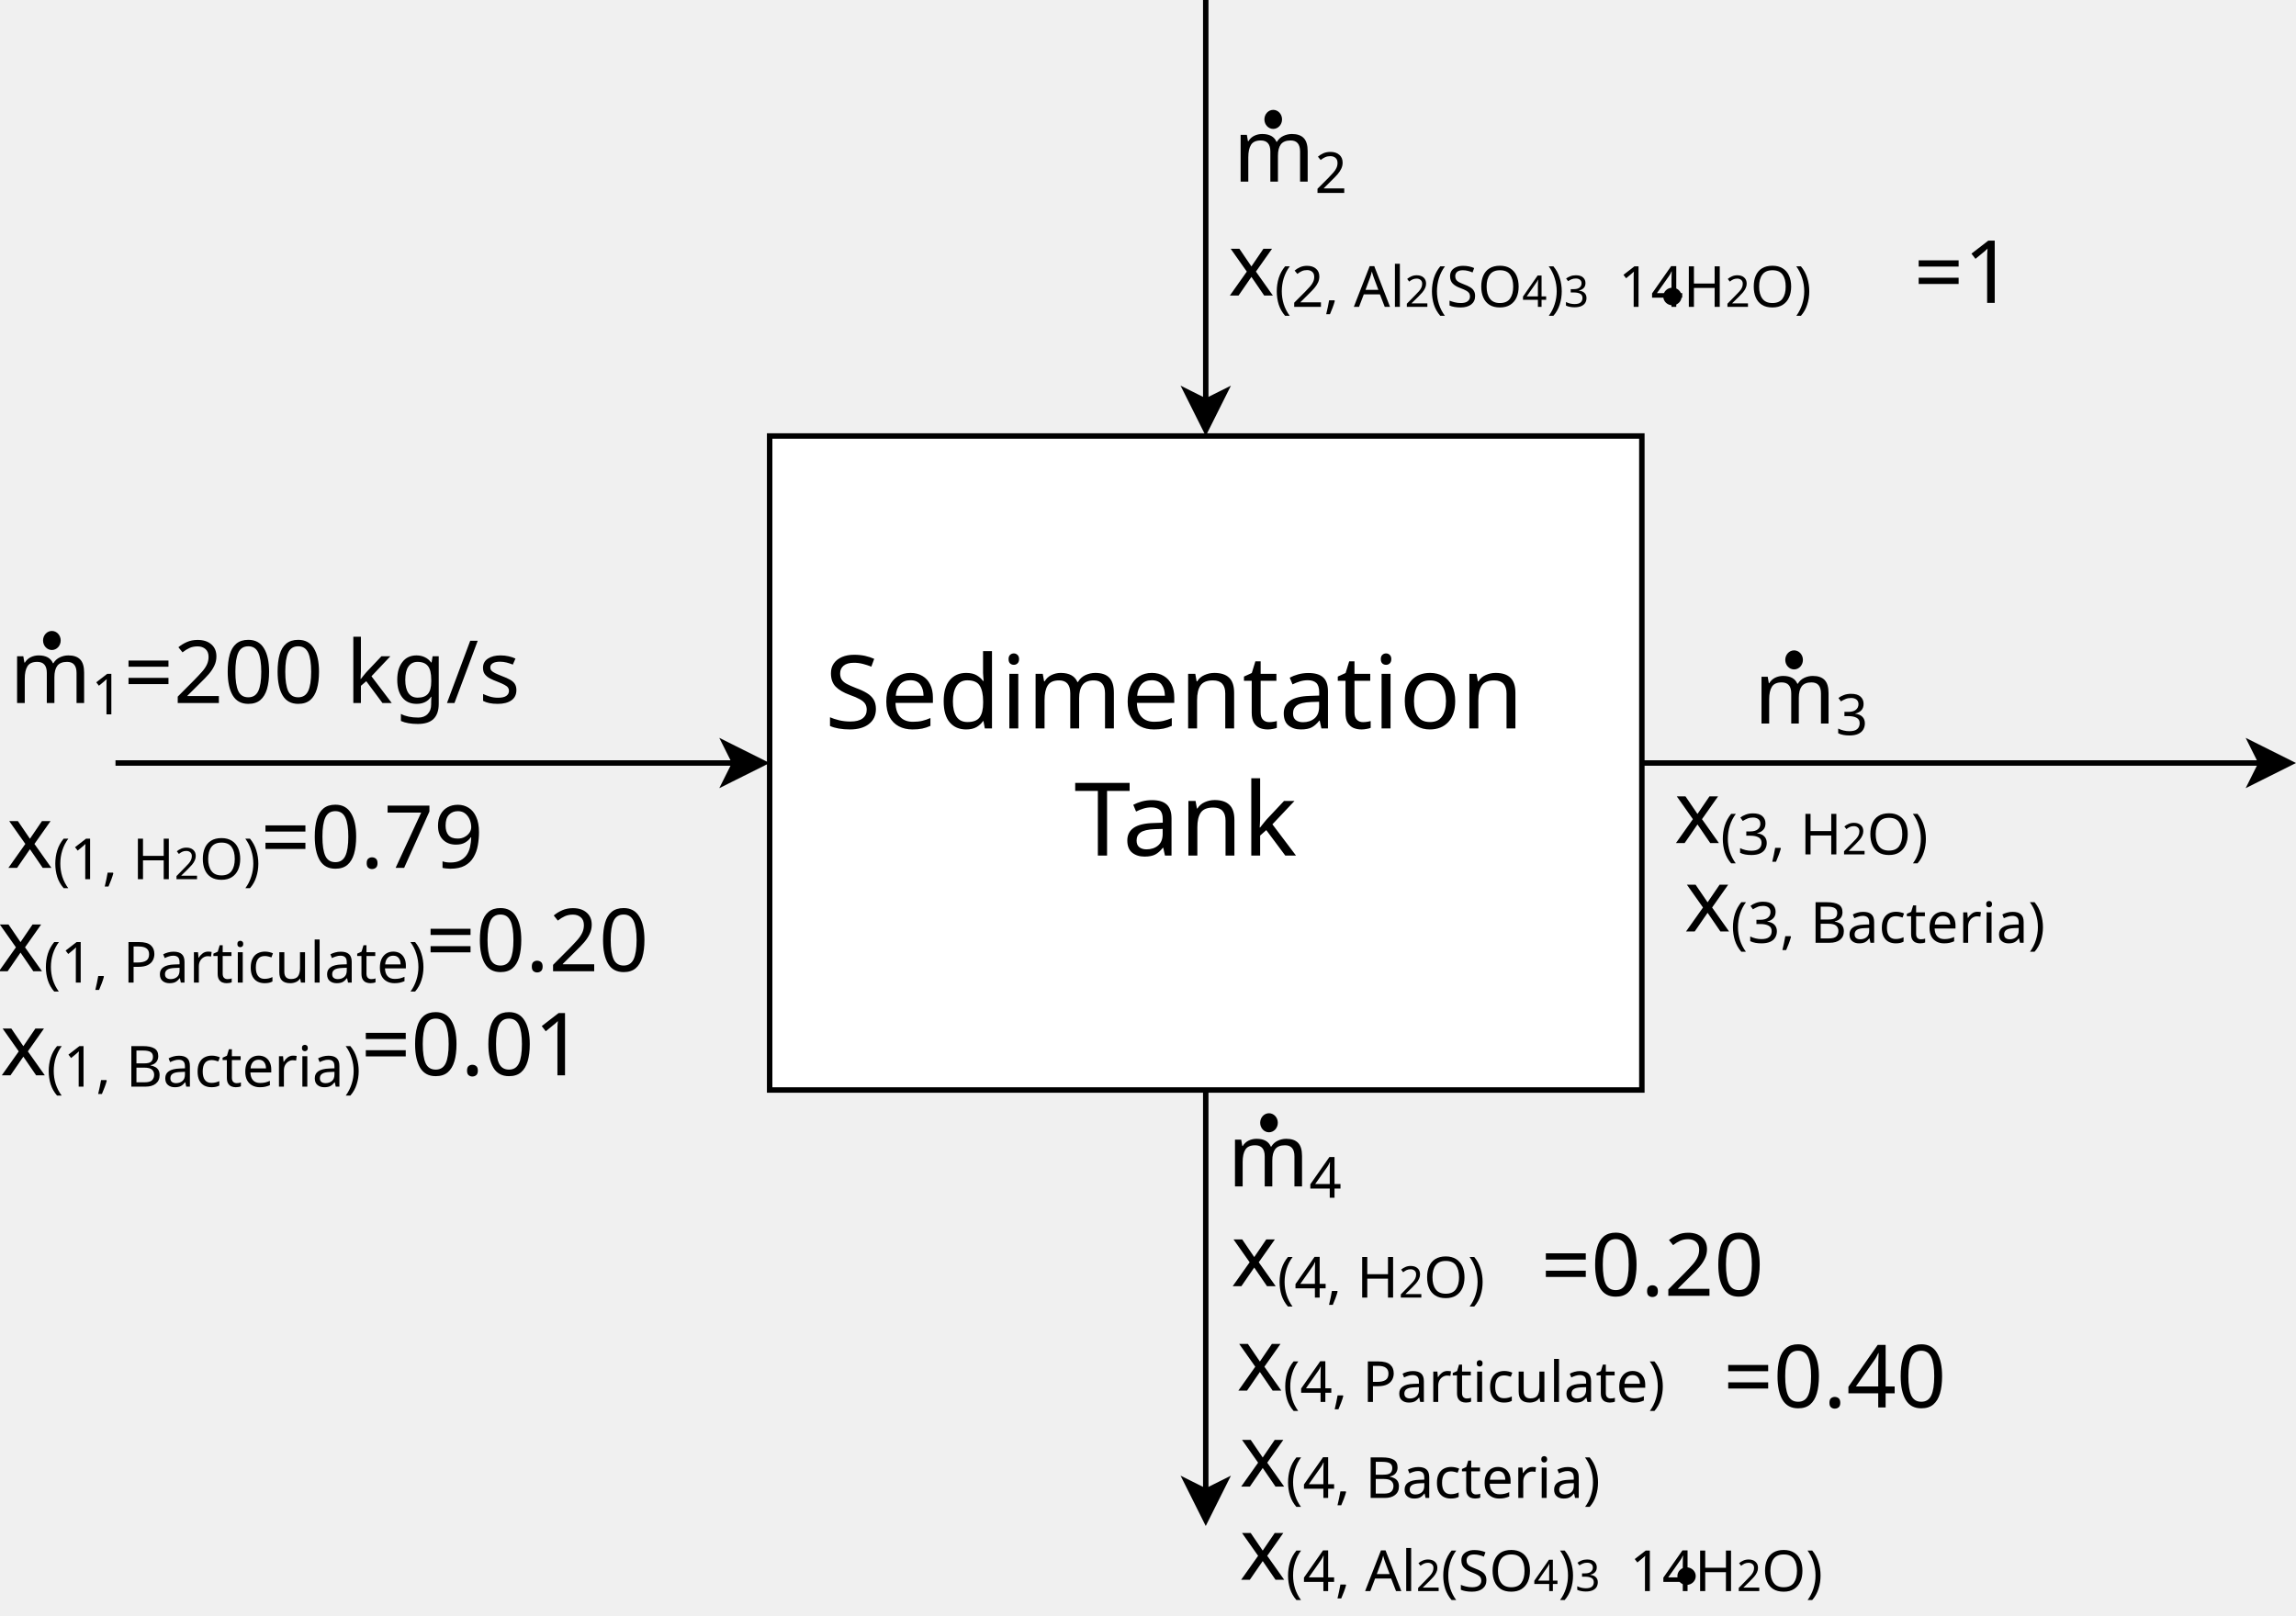
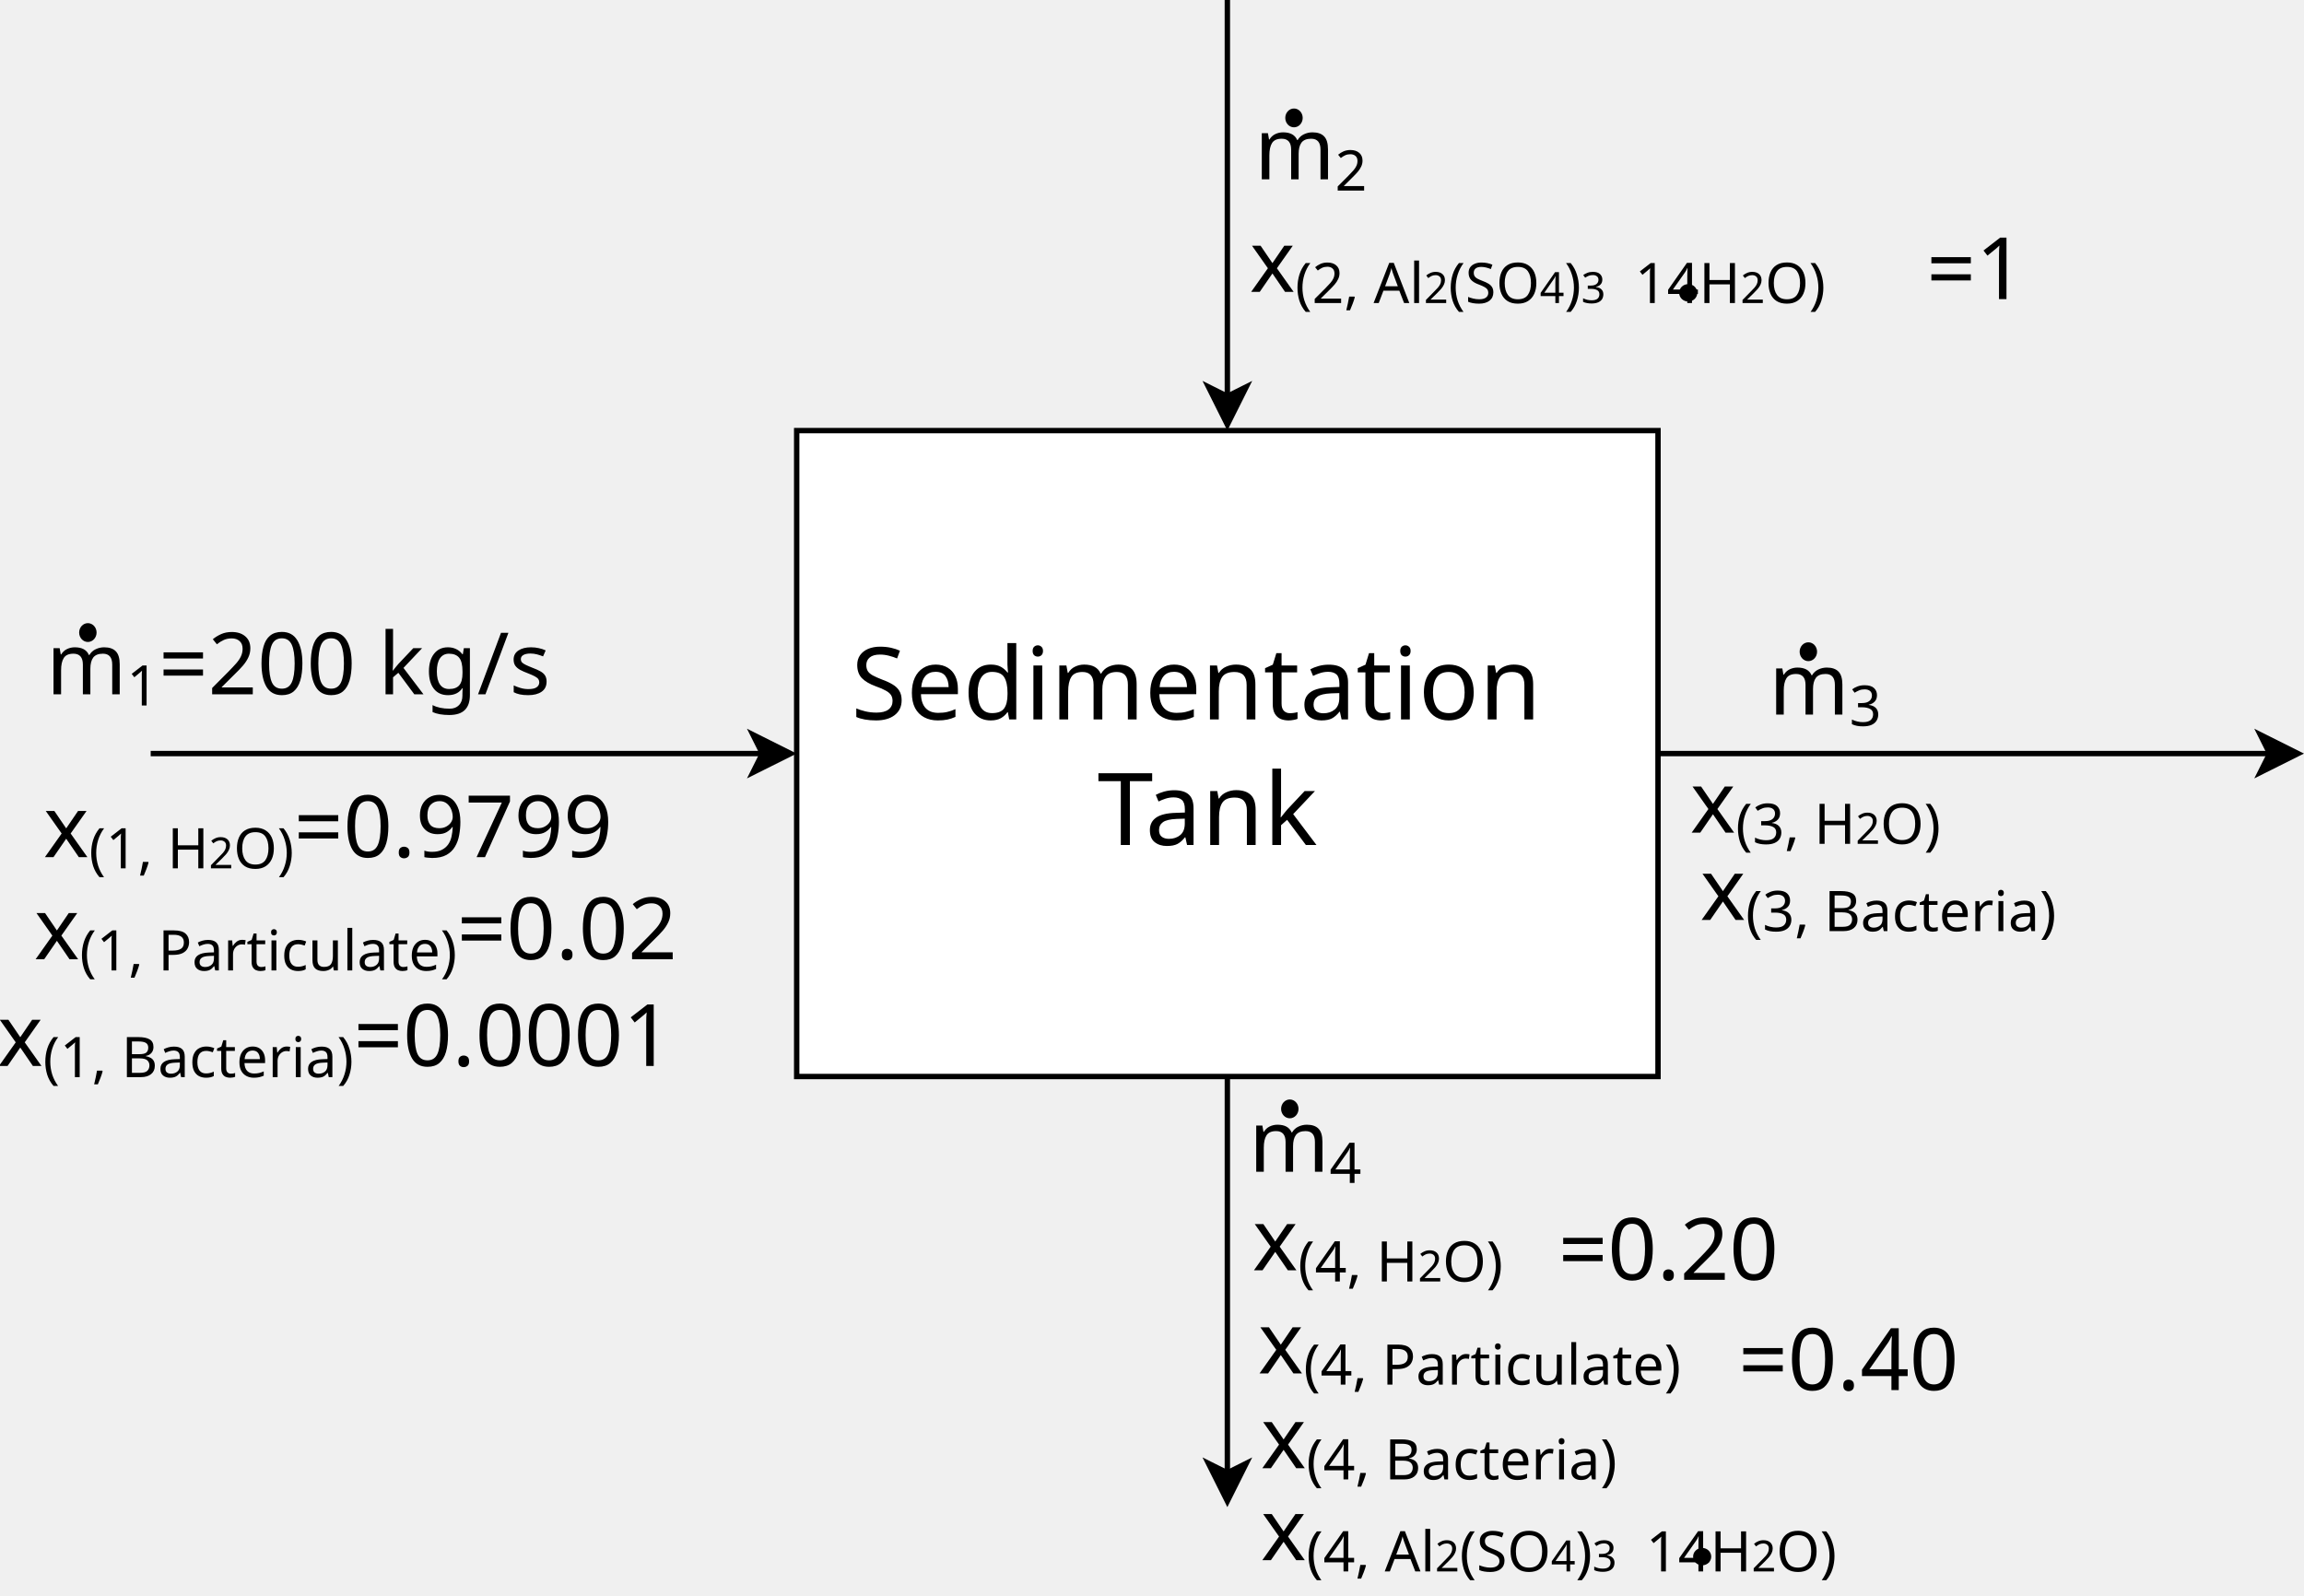
- <svg xmlns="http://www.w3.org/2000/svg" width="421.184" height="296.383" version="1.1" content="&lt;mxfile userAgent=&quot;Mozilla/5.0 (Windows NT 10.0; Win64; x64) AppleWebKit/537.36 (KHTML, like Gecko) Chrome/60.0.311.90 Safari/537.36&quot; version=&quot;7.0.3&quot; editor=&quot;www.draw.io&quot; type=&quot;device&quot;&gt;&lt;diagram id=&quot;2cca2b4b-35ea-384a-da37-fdf6b7169ac2&quot; name=&quot;Page-1&quot;&gt;zVbJboMwEP0arhVgSHtt0+1SqVIOTY4uTMCqwZHjBNKvr8ELYBI1apESDoh5ns3vjS08NC/qF443+RtLgXqhn9YeevTCMJpF8t0ABwXMbmcKyDhJFRR0wIJ8gwZ9je5ICtuBo2CMCrIZggkrS0jEAMOcs2rotmZ0WHWDMxgBiwTTMfpBUpEr9C72O/wVSJabyoGvVz5x8pVxtit1PS9E6/ZRywU2ubT/Nscpq3oQevLQnDMm1FdRz4E21BraVNzziVXbN4dSnBMQqoA9pjswHbd9iYPhot0NNP6+hx6qnAhYbHDSrFZSfInloqDSCuTnmlA6Z5TxNhY9t4/EdRngAuqTrQaWADlXwAoQ/CBdTMBMc6ZnKoy0XXUKWZ+8r44hG+upyGzujhn5ock5ThT6nSgo0/tm9qSVULzdkmTIDdRELBsab2JtrfSKSgXpaCgdbmQ5tuMJ9LQb09WjIz7ChsE4UCzIfljxGEO6wjsjsherhj2qB3PkHZJVpzqqP4FuoshJFDmJBOYZiFGiVjC77bM0jCbQsJTVlvostMbKKnq+impLV6Ciwz3y/yiiczSRe+Km0zC+Dg0vJZhl9r+KRb9JP51kt9dwdV7snnR4Dqa6J8PJ7klpdj8cyr37qUNPPw==&lt;/diagram&gt;&lt;/mxfile&gt;" id="svg66">
+ <svg xmlns="http://www.w3.org/2000/svg" width="427.99" height="296.383" version="1.1" content="&lt;mxfile userAgent=&quot;Mozilla/5.0 (Windows NT 10.0; Win64; x64) AppleWebKit/537.36 (KHTML, like Gecko) Chrome/60.0.311.90 Safari/537.36&quot; version=&quot;7.0.3&quot; editor=&quot;www.draw.io&quot; type=&quot;device&quot;&gt;&lt;diagram id=&quot;2cca2b4b-35ea-384a-da37-fdf6b7169ac2&quot; name=&quot;Page-1&quot;&gt;zVbJboMwEP0arhVgSHtt0+1SqVIOTY4uTMCqwZHjBNKvr8ELYBI1apESDoh5ns3vjS08NC/qF443+RtLgXqhn9YeevTCMJpF8t0ABwXMbmcKyDhJFRR0wIJ8gwZ9je5ICtuBo2CMCrIZggkrS0jEAMOcs2rotmZ0WHWDMxgBiwTTMfpBUpEr9C72O/wVSJabyoGvVz5x8pVxtit1PS9E6/ZRywU2ubT/Nscpq3oQevLQnDMm1FdRz4E21BraVNzziVXbN4dSnBMQqoA9pjswHbd9iYPhot0NNP6+hx6qnAhYbHDSrFZSfInloqDSCuTnmlA6Z5TxNhY9t4/EdRngAuqTrQaWADlXwAoQ/CBdTMBMc6ZnKoy0XXUKWZ+8r44hG+upyGzujhn5ock5ThT6nSgo0/tm9qSVULzdkmTIDdRELBsab2JtrfSKSgXpaCgdbmQ5tuMJ9LQb09WjIz7ChsE4UCzIfljxGEO6wjsjsherhj2qB3PkHZJVpzqqP4FuoshJFDmJBOYZiFGiVjC77bM0jCbQsJTVlvostMbKKnq+impLV6Ciwz3y/yiiczSRe+Km0zC+Dg0vJZhl9r+KRb9JP51kt9dwdV7snnR4Dqa6J8PJ7klpdj8cyr37qUNPPw==&lt;/diagram&gt;&lt;/mxfile&gt;" id="svg66">
  <defs id="defs44" />
-   <g transform="translate(14.1859,-7)" id="g64">
+   <g transform="translate(20.99195,-7)" id="g64">
    <rect x="127" y="87" width="160" height="120" pointer-events="none" id="rect46" style="fill:#ffffff;stroke:#000000" />
    <path d="m 207,207 v 73.63" stroke-miterlimit="10" pointer-events="none" id="path48" style="fill:none;stroke:#000000;stroke-miterlimit:10" />
    <path d="m 207,285.88 -3.5,-7 3.5,1.75 3.5,-1.75 z" stroke-miterlimit="10" pointer-events="none" id="path50" style="fill:#000000;stroke:#000000;stroke-miterlimit:10" />
    <path d="M 7,147 H 120.63" stroke-miterlimit="10" pointer-events="none" id="path52" style="fill:none;stroke:#000000;stroke-miterlimit:10" />
    <path d="m 125.88,147 -7,3.5 1.75,-3.5 -1.75,-3.5 z" stroke-miterlimit="10" pointer-events="none" id="path54" style="fill:#000000;stroke:#000000;stroke-miterlimit:10" />
    <path d="M 287,147 H 400.63" stroke-miterlimit="10" pointer-events="none" id="path56" style="fill:none;stroke:#000000;stroke-miterlimit:10" />
    <path d="m 405.88,147 -7,3.5 1.75,-3.5 -1.75,-3.5 z" stroke-miterlimit="10" pointer-events="none" id="path58" style="fill:#000000;stroke:#000000;stroke-miterlimit:10" />
    <path d="M 207,7 V 80.63" stroke-miterlimit="10" pointer-events="none" id="path60" style="fill:none;stroke:#000000;stroke-miterlimit:10" />
    <path d="m 207,85.88 -3.5,-7 3.5,1.75 3.5,-1.75 z" stroke-miterlimit="10" pointer-events="none" id="path62" style="fill:#000000;stroke:#000000;stroke-miterlimit:10" />
    <text xml:space="preserve" style="font-style:normal;font-variant:normal;font-weight:normal;font-stretch:normal;font-size:16px;line-height:1.25;font-family:sans-serif;-inkscape-font-specification:sans-serif;letter-spacing:0px;word-spacing:0px;fill:#000000;fill-opacity:1;stroke:none" x="-12.411" y="135.993" id="text88">
      <tspan id="tspan86" x="-12.411" y="135.993">m<tspan style="font-size:65%;baseline-shift:sub" id="tspan244">1</tspan>=200 kg/s</tspan>
    </text>
    <text xml:space="preserve" style="font-style:normal;font-variant:normal;font-weight:normal;font-stretch:normal;font-size:16px;line-height:1.25;font-family:sans-serif;-inkscape-font-specification:sans-serif;letter-spacing:0px;word-spacing:0px;fill:#000000;fill-opacity:1;stroke:none" x="-12.929" y="166.244" id="text92">
-       <tspan id="tspan90" x="-12.929" y="166.244">x<tspan style="font-size:65%;baseline-shift:sub" id="tspan232">(1, H<tspan style="font-size:8px" id="tspan234">2</tspan>O)</tspan>=0.79</tspan>
+       <tspan id="tspan90" x="-12.929" y="166.244">x<tspan style="font-size:65%;baseline-shift:sub" id="tspan232">(1, H<tspan style="font-size:8px" id="tspan234">2</tspan>O)</tspan>=0.9799</tspan>
    </text>
    <text xml:space="preserve" style="font-style:normal;font-variant:normal;font-weight:normal;font-stretch:normal;font-size:16px;line-height:1.25;font-family:sans-serif;-inkscape-font-specification:sans-serif;letter-spacing:0px;word-spacing:0px;fill:#000000;fill-opacity:1;stroke:none" x="-14.655" y="185.214" id="text92-5">
-       <tspan id="tspan90-7" x="-14.655" y="185.214">x<tspan style="font-size:65%;baseline-shift:sub" id="tspan240">(1, Particulate)</tspan>=0.20</tspan>
+       <tspan id="tspan90-7" x="-14.655" y="185.214">x<tspan style="font-size:65%;baseline-shift:sub" id="tspan240">(1, Particulate)</tspan>=0.02</tspan>
    </text>
-     <text xml:space="preserve" style="font-style:normal;font-variant:normal;font-weight:normal;font-stretch:normal;font-size:16px;line-height:1.25;font-family:sans-serif;-inkscape-font-specification:sans-serif;letter-spacing:0px;word-spacing:0px;fill:#000000;fill-opacity:1;stroke:none" x="-14.137" y="204.304" id="text92-1">
-       <tspan id="tspan90-9" x="-14.137" y="204.304">x<tspan style="font-size:65%;baseline-shift:sub" id="tspan242">(1, Bacteria)</tspan>=0.01</tspan>
+     <text xml:space="preserve" style="font-style:normal;font-variant:normal;font-weight:normal;font-stretch:normal;font-size:16px;line-height:1.25;font-family:sans-serif;-inkscape-font-specification:sans-serif;letter-spacing:0px;word-spacing:0px;fill:#000000;fill-opacity:1;stroke:none" x="-21.461" y="205.036" id="text92-1">
+       <tspan id="tspan90-9" x="-21.461" y="205.036">x<tspan style="font-size:65%;baseline-shift:sub" id="tspan242">(1, Bacteria)</tspan>=0.0001</tspan>
    </text>
    <text xml:space="preserve" style="font-style:normal;font-variant:normal;font-weight:normal;font-stretch:normal;font-size:16px;line-height:1.25;font-family:sans-serif;-inkscape-font-specification:sans-serif;letter-spacing:0px;word-spacing:0px;fill:#000000;fill-opacity:1;stroke:none" x="212.04" y="40.324" id="text88-7">
      <tspan id="tspan86-4" x="212.04" y="40.324">m<tspan style="font-size:65%;baseline-shift:sub" id="tspan246">2</tspan>
      </tspan>
    </text>
    <text xml:space="preserve" style="font-style:normal;font-variant:normal;font-weight:normal;font-stretch:normal;font-size:16px;line-height:1.25;font-family:sans-serif;-inkscape-font-specification:sans-serif;letter-spacing:0px;word-spacing:0px;fill:#000000;fill-opacity:1;stroke:none" x="307.589" y="139.757" id="text88-2">
      <tspan id="tspan86-8" x="307.589" y="139.757">m<tspan style="font-size:65%;baseline-shift:sub" id="tspan270">3</tspan>
      </tspan>
    </text>
    <text xml:space="preserve" style="font-style:normal;font-variant:normal;font-weight:normal;font-stretch:normal;font-size:16px;line-height:1.25;font-family:sans-serif;-inkscape-font-specification:sans-serif;letter-spacing:0px;word-spacing:0px;fill:#000000;fill-opacity:1;stroke:none" x="211.004" y="224.69" id="text88-0">
      <tspan id="tspan86-2" x="211.004" y="224.69">m<tspan style="font-size:65%;baseline-shift:sub" id="tspan323">4</tspan>
      </tspan>
    </text>
    <text xml:space="preserve" style="font-style:normal;font-variant:normal;font-weight:normal;font-stretch:normal;font-size:16px;line-height:1.25;font-family:sans-serif;-inkscape-font-specification:sans-serif;letter-spacing:0px;word-spacing:0px;fill:#000000;fill-opacity:1;stroke:none" x="211.141" y="61.226" id="text92-0">
      <tspan id="tspan90-6" x="211.141" y="61.226">x<tspan style="font-size:65%;baseline-shift:sub;fill:#000000" id="tspan248">(2, Al<tspan style="font-size:8px;fill:#000000" id="tspan250">2</tspan>(SO<tspan style="font-size:8px;fill:#000000" id="tspan254">4</tspan>)<tspan style="font-size:8px;fill:#000000" id="tspan258">3</tspan>  14H<tspan style="font-size:8px;fill:#000000" id="tspan262">2</tspan>O)<tspan style="font-size:16px" id="tspan395" />
        </tspan>
      </tspan>
    </text>
    <text xml:space="preserve" style="font-style:normal;font-variant:normal;font-weight:normal;font-stretch:normal;font-size:16px;line-height:1.25;font-family:sans-serif;-inkscape-font-specification:sans-serif;letter-spacing:0px;word-spacing:0px;fill:#000000;fill-opacity:1;stroke:none" x="292.967" y="161.695" id="text92-11">
      <tspan id="tspan90-71" x="292.967" y="161.695">x<tspan style="font-size:65%;baseline-shift:sub" id="tspan282">(3, H<tspan style="font-size:8px" id="tspan359">2</tspan>O)</tspan>
      </tspan>
    </text>
    <text xml:space="preserve" style="font-style:normal;font-variant:normal;font-weight:normal;font-stretch:normal;font-size:16px;line-height:1.25;font-family:sans-serif;-inkscape-font-specification:sans-serif;letter-spacing:0px;word-spacing:0px;fill:#000000;fill-opacity:1;stroke:none" x="294.824" y="177.905" id="text92-03">
      <tspan id="tspan90-0" x="294.824" y="177.905">x<tspan style="font-size:65%;baseline-shift:sub" id="tspan286">(3, Bacteria)</tspan>
      </tspan>
    </text>
    <text xml:space="preserve" style="font-style:normal;font-variant:normal;font-weight:normal;font-stretch:normal;font-size:16px;line-height:1.25;font-family:sans-serif;-inkscape-font-specification:sans-serif;letter-spacing:0px;word-spacing:0px;fill:#000000;fill-opacity:1;stroke:none" x="211.659" y="243.002" id="text92-4">
      <tspan id="tspan90-1" x="211.659" y="243.002">x<tspan style="font-size:65%;baseline-shift:sub" id="tspan331">(4, H<tspan style="font-size:8px" id="tspan333">2</tspan>O)</tspan>
      </tspan>
    </text>
    <text xml:space="preserve" style="font-style:normal;font-variant:normal;font-weight:normal;font-stretch:normal;font-size:16px;line-height:1.25;font-family:sans-serif;-inkscape-font-specification:sans-serif;letter-spacing:0px;word-spacing:0px;fill:#000000;fill-opacity:1;stroke:none" x="212.695" y="262.163" id="text92-6">
      <tspan id="tspan90-3" x="212.695" y="262.163">x<tspan style="font-size:65%;baseline-shift:sub" id="tspan335">(4, Particulate)</tspan>
      </tspan>
    </text>
    <text xml:space="preserve" style="font-style:normal;font-variant:normal;font-weight:normal;font-stretch:normal;font-size:16px;line-height:1.25;font-family:sans-serif;-inkscape-font-specification:sans-serif;letter-spacing:0px;word-spacing:0px;fill:#000000;fill-opacity:1;stroke:none" x="213.213" y="279.771" id="text92-3">
      <tspan id="tspan90-5" x="213.213" y="279.771">x<tspan style="font-size:65%;baseline-shift:sub" id="tspan337">(4, Bacteria)</tspan>
      </tspan>
    </text>
    <text xml:space="preserve" style="font-style:normal;font-variant:normal;font-weight:normal;font-stretch:normal;font-size:16px;line-height:1.25;font-family:sans-serif;-inkscape-font-specification:sans-serif;letter-spacing:0px;word-spacing:0px;fill:#000000;fill-opacity:1;stroke:none" x="213.213" y="296.861" id="text92-42">
      <tspan id="tspan90-93" x="213.213" y="296.861">x<tspan style="font-size:65%;baseline-shift:sub" id="tspan339">(4, Al<tspan style="font-size:8px" id="tspan341">2</tspan>(SO<tspan style="font-size:8px" id="tspan347">4</tspan>)<tspan style="font-size:8px" id="tspan351">3</tspan>  14H<tspan style="font-size:8px" id="tspan355">2</tspan>O)</tspan>
      </tspan>
    </text>
    <ellipse style="fill:#000000;fill-opacity:1" id="path266" cx="292.611" cy="61.402" rx="1.683" ry="1.618" />
    <text xml:space="preserve" style="font-style:normal;font-variant:normal;font-weight:normal;font-stretch:normal;font-size:16px;line-height:1.25;font-family:sans-serif;-inkscape-font-specification:sans-serif;letter-spacing:0px;word-spacing:0px;fill:#000000;fill-opacity:1;stroke:none" x="319.023" y="161.029" id="text274">
      <tspan id="tspan272" x="319.023" y="175.626" />
    </text>
    <ellipse style="fill:#000000;fill-opacity:1" id="path266-3" cx="295.201" cy="296.196" rx="1.683" ry="1.618" />
    <text xml:space="preserve" style="font-style:normal;font-variant:normal;font-weight:normal;font-stretch:normal;font-size:16px;line-height:1.25;font-family:sans-serif;-inkscape-font-specification:sans-serif;letter-spacing:0px;word-spacing:0px;fill:#000000;fill-opacity:1;stroke:none" x="247.038" y="294.901" id="text327">
-       <tspan id="tspan325" x="247.038" y="294.901"> </tspan>
+       <tspan id="tspan325" x="247.038" y="309.499" />
    </text>
    <text xml:space="preserve" style="font-style:normal;font-variant:normal;font-weight:normal;font-stretch:normal;font-size:16px;line-height:1.25;font-family:sans-serif;-inkscape-font-specification:sans-serif;letter-spacing:0px;word-spacing:0px;fill:#000000;fill-opacity:1;stroke:none" x="362.784" y="203.173" id="text365">
      <tspan id="tspan363" x="362.784" y="217.77" />
    </text>
    <text xml:space="preserve" style="font-style:normal;font-variant:normal;font-weight:normal;font-stretch:normal;font-size:16px;line-height:1.25;font-family:sans-serif;-inkscape-font-specification:sans-serif;letter-spacing:0px;word-spacing:0px;fill:#000000;fill-opacity:1;stroke:none" x="336.89" y="62.568" id="text401">
      <tspan id="tspan399" x="336.89" y="62.568">=1</tspan>
    </text>
    <ellipse style="fill:#000000;fill-opacity:1" id="path403" cx="-4.67" cy="124.519" rx="1.618" ry="1.748" />
    <ellipse style="fill:#000000;fill-opacity:1" id="path403-4" cx="218.602" cy="213.012" rx="1.618" ry="1.748" />
    <ellipse style="fill:#000000;fill-opacity:1" id="path403-0" cx="314.927" cy="128.08" rx="1.618" ry="1.748" />
    <ellipse style="fill:#000000;fill-opacity:1" id="path403-6" cx="219.378" cy="28.906" rx="1.618" ry="1.748" />
    <text xml:space="preserve" style="font-style:normal;font-variant:normal;font-weight:normal;font-stretch:normal;font-size:16px;line-height:1.25;font-family:sans-serif;-inkscape-font-specification:sans-serif;letter-spacing:0px;word-spacing:0px;fill:#000000;fill-opacity:1;stroke:none" x="268.498" y="244.768" id="text401-7">
      <tspan id="tspan399-7" x="268.498" y="244.768">=0.20</tspan>
    </text>
    <text xml:space="preserve" style="font-style:normal;font-variant:normal;font-weight:normal;font-stretch:normal;font-size:16px;line-height:1.25;font-family:sans-serif;-inkscape-font-specification:sans-serif;letter-spacing:0px;word-spacing:0px;fill:#000000;fill-opacity:1;stroke:none" x="301.954" y="265.251" id="text401-7-2">
      <tspan id="tspan399-7-2" x="301.954" y="265.251">=0.40</tspan>
    </text>
  </g>
-   <text xml:space="preserve" style="font-style:normal;font-variant:normal;font-weight:normal;font-stretch:normal;font-size:8px;line-height:1.25;font-family:sans-serif;-inkscape-font-specification:sans-serif;letter-spacing:0px;word-spacing:0px;fill:#000000;fill-opacity:1;stroke:none" x="220.601" y="133.654" id="text74">
-     <tspan id="tspan72" x="220.601" y="133.654" style="font-size:18.667px;text-align:center;text-anchor:middle">Sedimentation</tspan>
-     <tspan x="220.601" y="156.987" id="tspan76" style="font-size:18.667px;text-align:center;text-anchor:middle">Tank</tspan>
+   <text xml:space="preserve" style="font-style:normal;font-variant:normal;font-weight:normal;font-stretch:normal;font-size:8px;line-height:1.25;font-family:sans-serif;-inkscape-font-specification:sans-serif;letter-spacing:0px;word-spacing:0px;fill:#000000;fill-opacity:1;stroke:none" x="227.407" y="133.654" id="text74">
+     <tspan id="tspan72" x="227.407" y="133.654" style="font-size:18.667px;text-align:center;text-anchor:middle">Sedimentation</tspan>
+     <tspan x="227.407" y="156.987" id="tspan76" style="font-size:18.667px;text-align:center;text-anchor:middle">Tank</tspan>
  </text>
-   <flowRoot xml:space="preserve" id="flowRoot78" style="font-style:normal;font-variant:normal;font-weight:normal;font-stretch:normal;font-size:8px;line-height:1.25;font-family:sans-serif;-inkscape-font-specification:sans-serif;letter-spacing:0px;word-spacing:0px;fill:#000000;fill-opacity:1;stroke:none" transform="translate(13.6859,-7.5)">
+   <flowRoot xml:space="preserve" id="flowRoot78" style="font-style:normal;font-variant:normal;font-weight:normal;font-stretch:normal;font-size:8px;line-height:1.25;font-family:sans-serif;-inkscape-font-specification:sans-serif;letter-spacing:0px;word-spacing:0px;fill:#000000;fill-opacity:1;stroke:none" transform="translate(20.49195,-7.5)">
    <flowRegion id="flowRegion80">
      <rect id="rect82" width="26.412" height="13.465" x="144.489" y="114.742" />
    </flowRegion>
    <flowPara id="flowPara84" />
  </flowRoot>
</svg>
